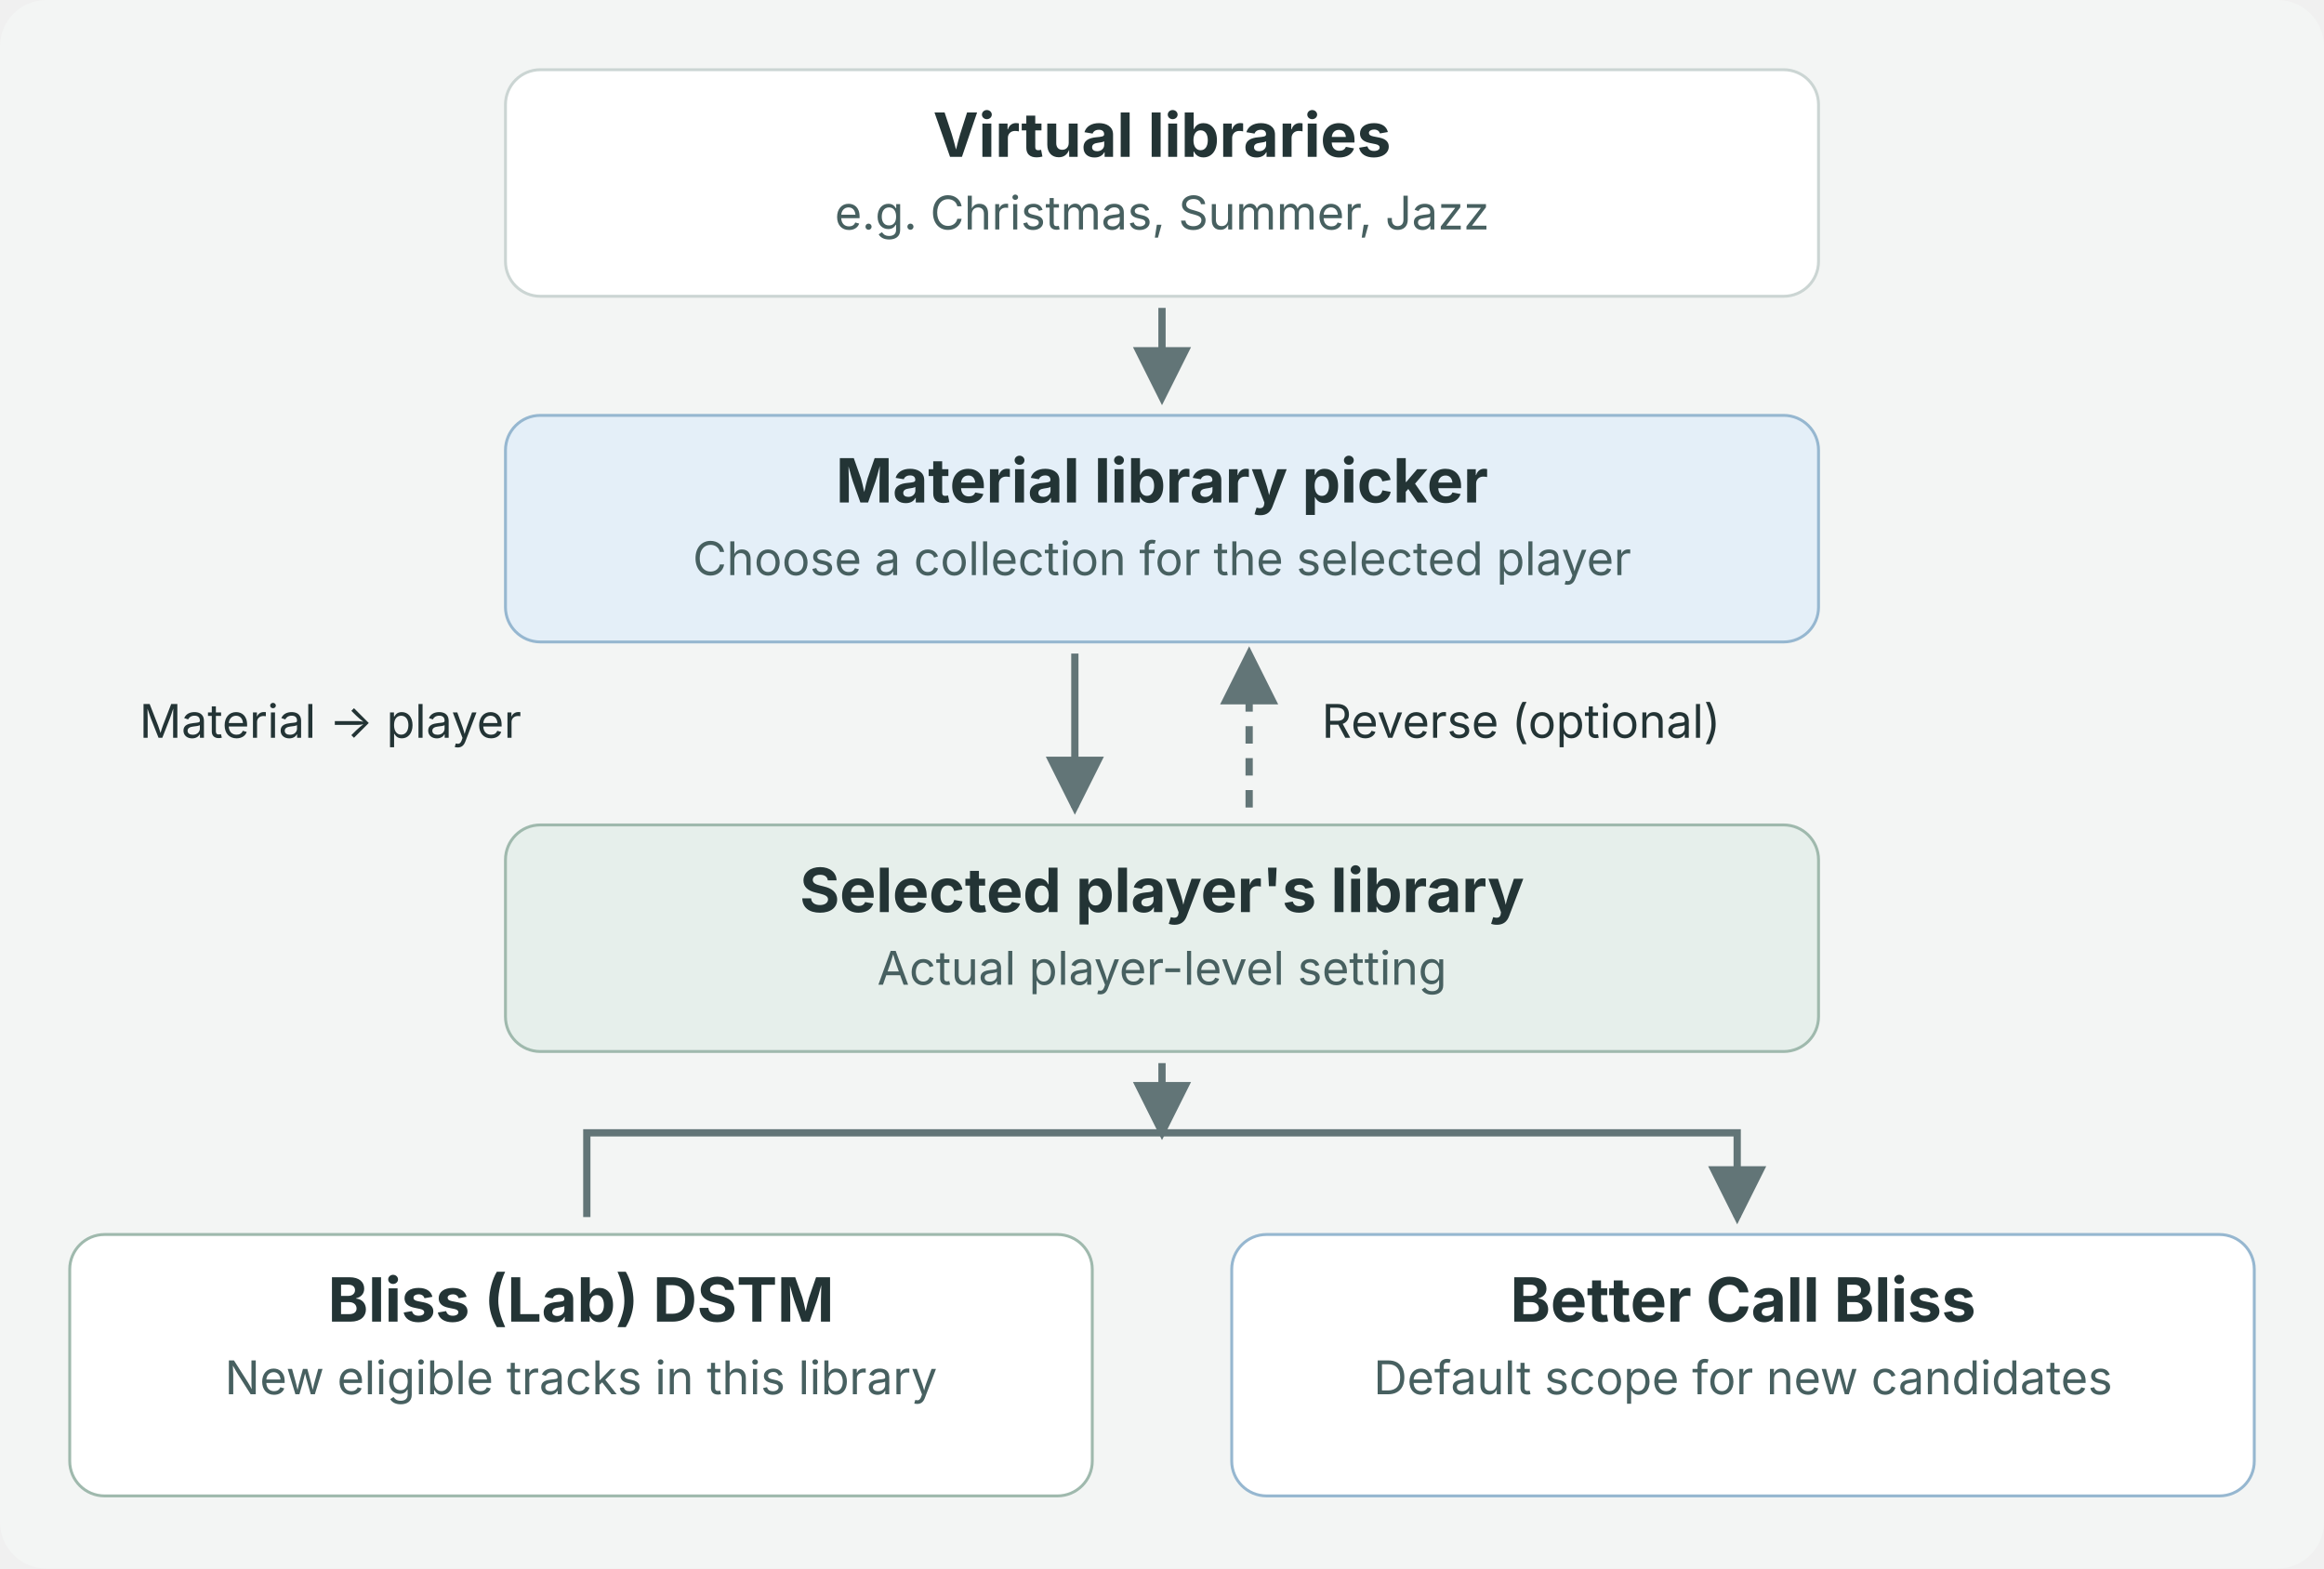
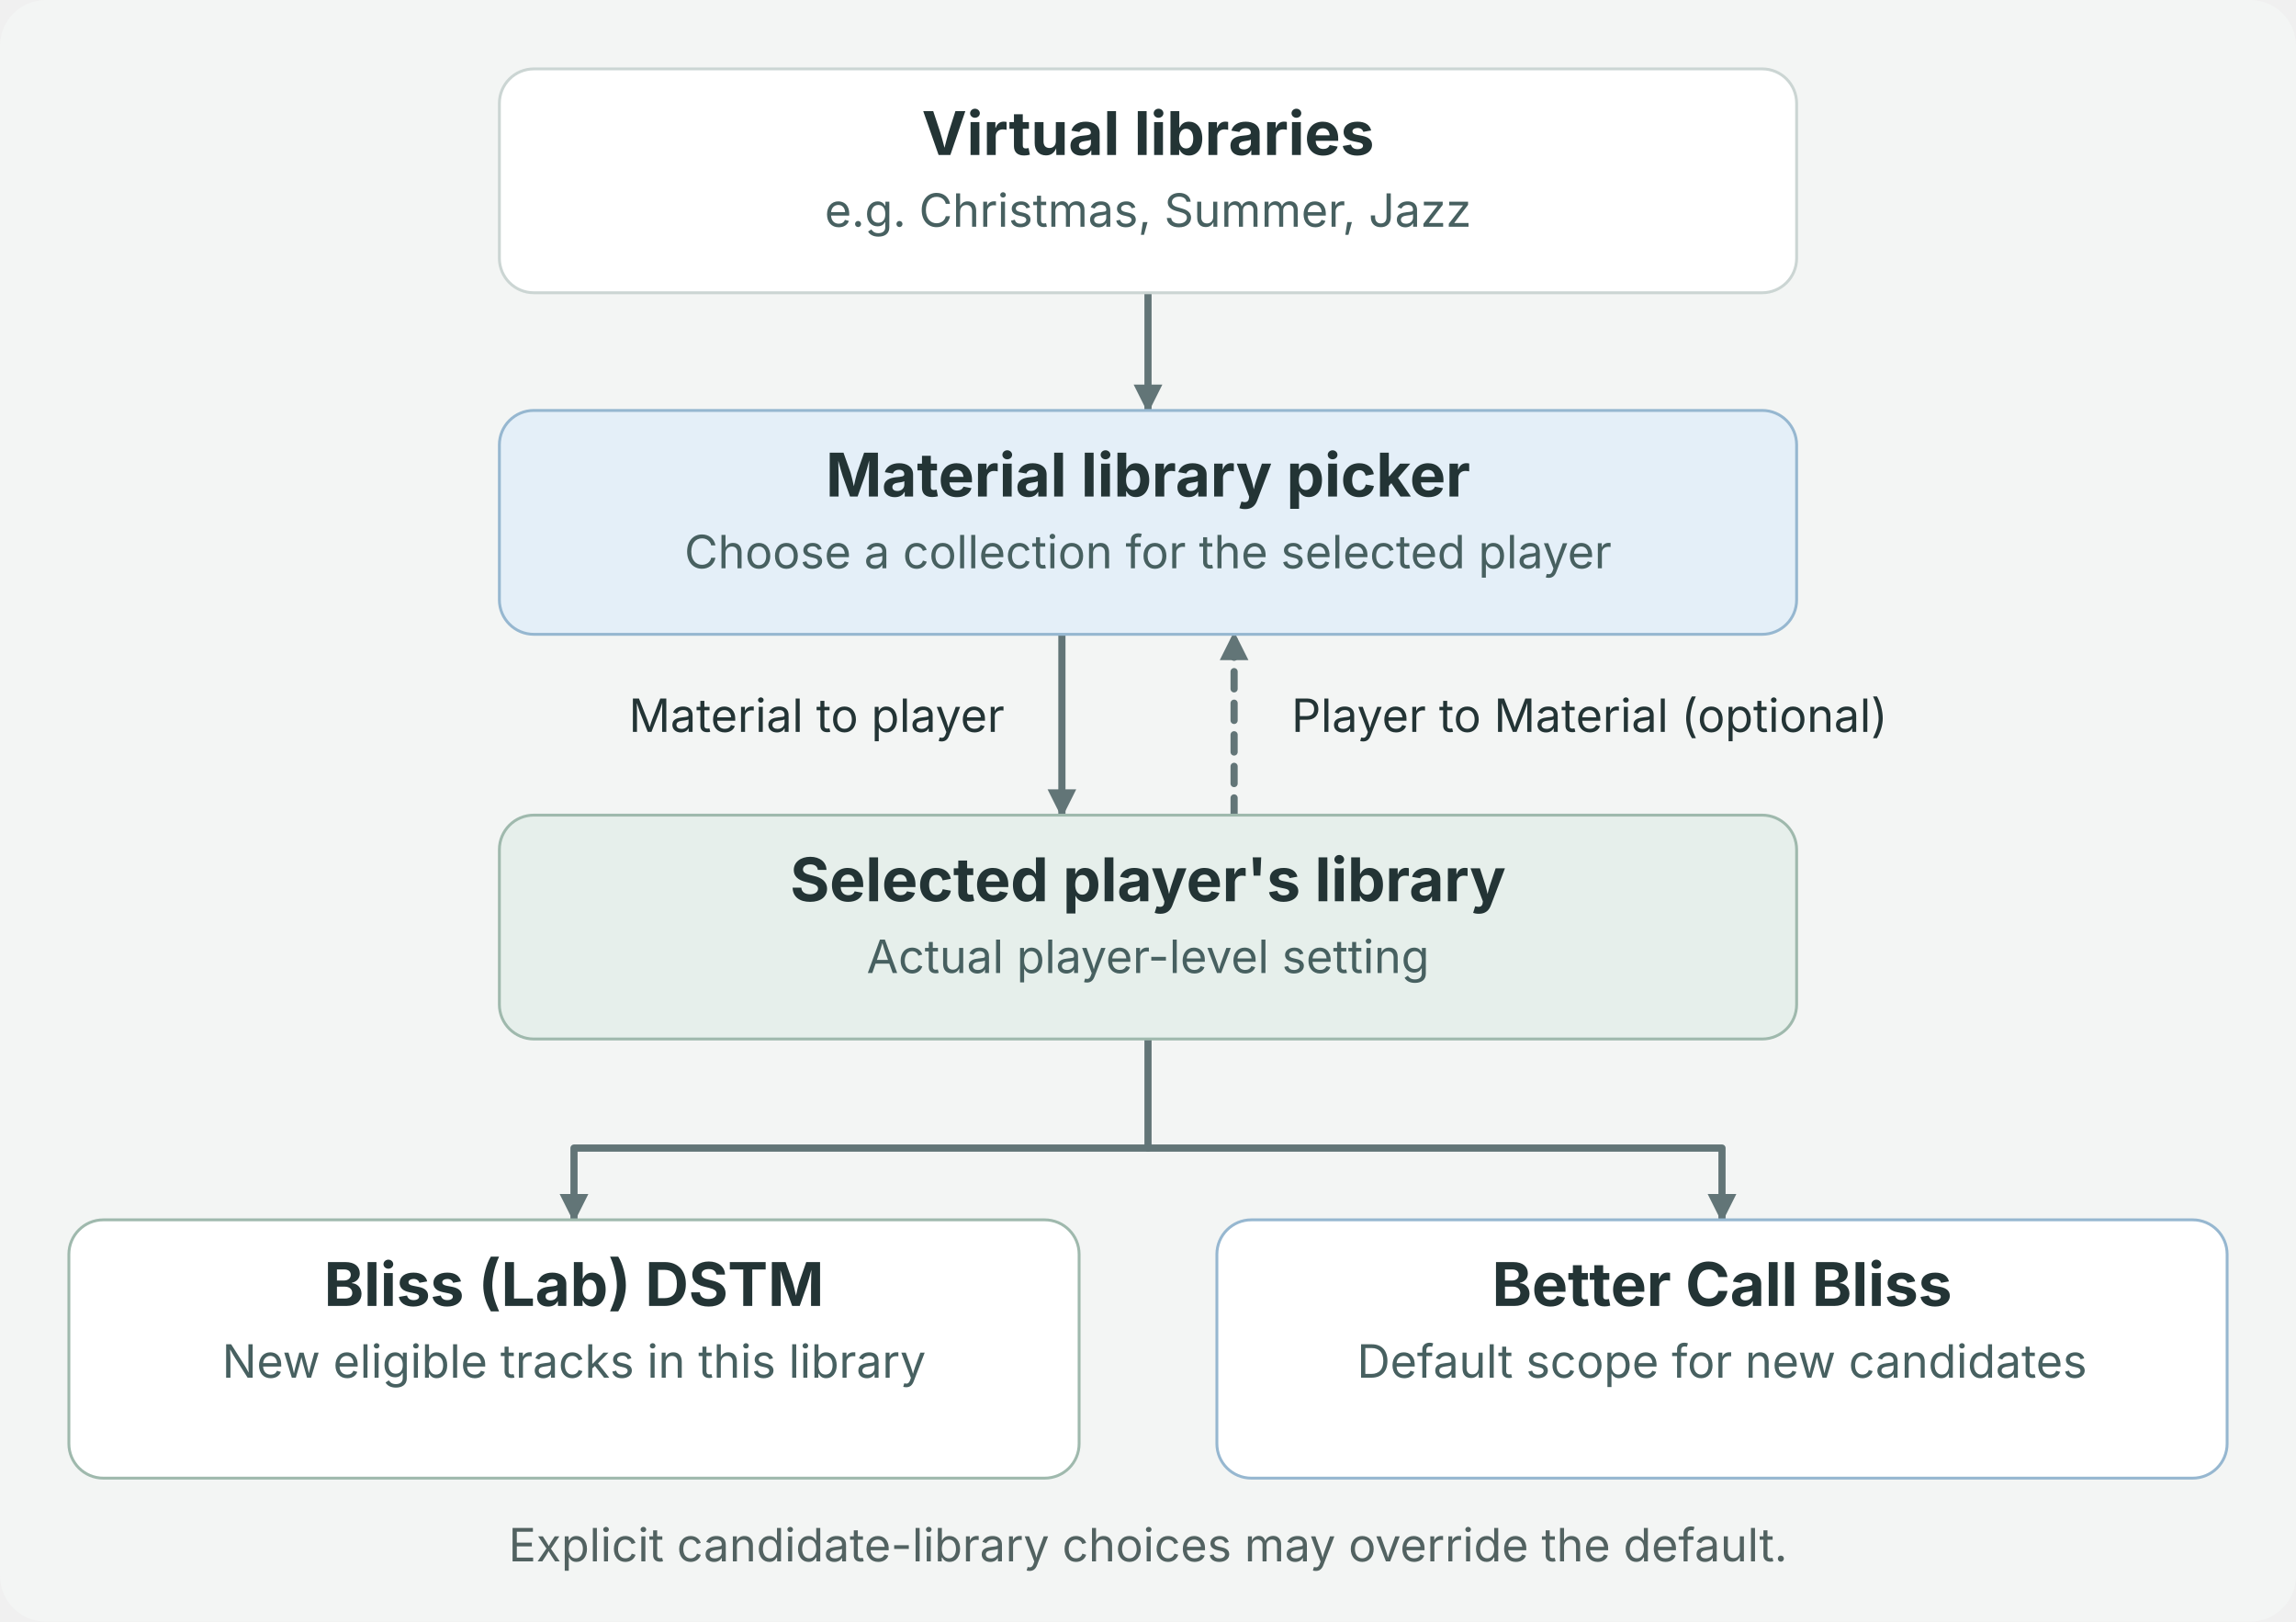
- <svg xmlns="http://www.w3.org/2000/svg" width="800" height="540" viewBox="0 0 800 540" role="img" aria-labelledby="title description">
+ <svg xmlns="http://www.w3.org/2000/svg" width="800" height="565" viewBox="0 0 800 565" role="img" aria-labelledby="title description">
  <defs>
-     <marker id="arrow" markerWidth="8" markerHeight="8" refX="7" refY="4" orient="auto">
-       <path d="M0 0 L8 4 L0 8 Z" fill="#627577" />
+     <marker id="arrow" markerUnits="userSpaceOnUse" markerWidth="10" markerHeight="10" refX="9" refY="5" orient="auto-start-reverse">
+       <path d="M0 0 L10 5 L0 10 Z" fill="#627577" />
    </marker>
  </defs>
-   <rect width="800" height="540" rx="16" fill="#f3f5f4" />
+   <rect width="800" height="565" rx="16" fill="#f3f5f4" />
  <g font-family="system-ui, -apple-system, Segoe UI, sans-serif" fill="#233435">
+     <path class="connector" d="M400 102 V143" fill="none" stroke="#627577" stroke-width="2.5" stroke-linejoin="round" stroke-linecap="round" marker-end="url(#arrow)" />
+     <path class="connector" d="M370 221 V284" fill="none" stroke="#627577" stroke-width="2.5" stroke-linejoin="round" stroke-linecap="round" marker-end="url(#arrow)" />
+     <path class="connector" d="M430 284 V221" fill="none" stroke="#627577" stroke-width="2.5" stroke-linejoin="round" stroke-linecap="round" stroke-dasharray="6 5" marker-end="url(#arrow)" />
+     <path class="connector" d="M400 362 V400" fill="none" stroke="#627577" stroke-width="2.5" stroke-linejoin="round" stroke-linecap="round" />
+     <path class="connector" d="M400 400 H200 V425" fill="none" stroke="#627577" stroke-width="2.5" stroke-linejoin="round" stroke-linecap="round" marker-end="url(#arrow)" />
+     <path class="connector" d="M400 400 H600 V425" fill="none" stroke="#627577" stroke-width="2.5" stroke-linejoin="round" stroke-linecap="round" marker-end="url(#arrow)" />
    <rect x="174" y="24" width="452" height="78" rx="12" fill="#fff" stroke="#cbd5d3" />
    <text x="400" y="54" font-size="21" text-anchor="middle" font-weight="650" fill="#233435">Virtual libraries</text>
    <text x="400" y="79" font-size="16" text-anchor="middle" font-weight="400" fill="#476060">e.g. Christmas, Summer, Jazz</text>
-     <path d="M400 106 L400 137" fill="none" stroke="#627577" stroke-width="2.5" marker-end="url(#arrow)" />
    <rect x="174" y="143" width="452" height="78" rx="12" fill="#e4eff8" stroke="#96b7d0" />
    <text x="400" y="173" font-size="21" text-anchor="middle" font-weight="650" fill="#233435">Material library picker</text>
    <text x="400" y="198" font-size="16" text-anchor="middle" font-weight="400" fill="#476060">Choose a collection for the selected player</text>
-     <path d="M370 225 L370 278" fill="none" stroke="#627577" stroke-width="2.5" marker-end="url(#arrow)" />
-     <path d="M430 278 L430 225" fill="none" stroke="#627577" stroke-width="2.5" stroke-dasharray="6 5" marker-end="url(#arrow)" />
-     <text x="48" y="254" font-size="16" text-anchor="start" font-weight="400" fill="#233435">Material → player</text>
-     <text x="455" y="254" font-size="16" text-anchor="start" font-weight="400" fill="#233435">Reverse (optional)</text>
+     <text x="350" y="255" font-size="16" text-anchor="end" font-weight="400" fill="#233435">Material to player</text>
+     <text x="450" y="255" font-size="16" text-anchor="start" font-weight="400" fill="#233435">Player to Material (optional)</text>
    <rect x="174" y="284" width="452" height="78" rx="12" fill="#e6efeb" stroke="#9fb9ad" />
    <text x="400" y="314" font-size="21" text-anchor="middle" font-weight="650" fill="#233435">Selected player's library</text>
    <text x="400" y="339" font-size="16" text-anchor="middle" font-weight="400" fill="#476060">Actual player-level setting</text>
-     <path d="M400 366 L400 390" fill="none" stroke="#627577" stroke-width="2.5" marker-end="url(#arrow)" />
-     <path d="M400 390 H202 V419 M400 390 H598 V419" fill="none" stroke="#627577" stroke-width="2.5" marker-end="url(#arrow)" />
    <rect x="24" y="425" width="352" height="90" rx="12" fill="#fff" stroke="#9fb9ad" />
    <text x="200" y="455" font-size="21" text-anchor="middle" font-weight="650" fill="#233435">Bliss (Lab) DSTM</text>
    <text x="200" y="480" font-size="16" text-anchor="middle" font-weight="400" fill="#476060">New eligible tracks in this library</text>
    <rect x="424" y="425" width="352" height="90" rx="12" fill="#fff" stroke="#96b7d0" />
    <text x="600" y="455" font-size="21" text-anchor="middle" font-weight="650" fill="#233435">Better Call Bliss</text>
    <text x="600" y="480" font-size="16" text-anchor="middle" font-weight="400" fill="#476060">Default scope for new candidates</text>
+     <text x="400" y="544" font-size="16" text-anchor="middle" font-weight="400" fill="#526261">Explicit candidate-library choices may override the default.</text>
  </g>
</svg>
